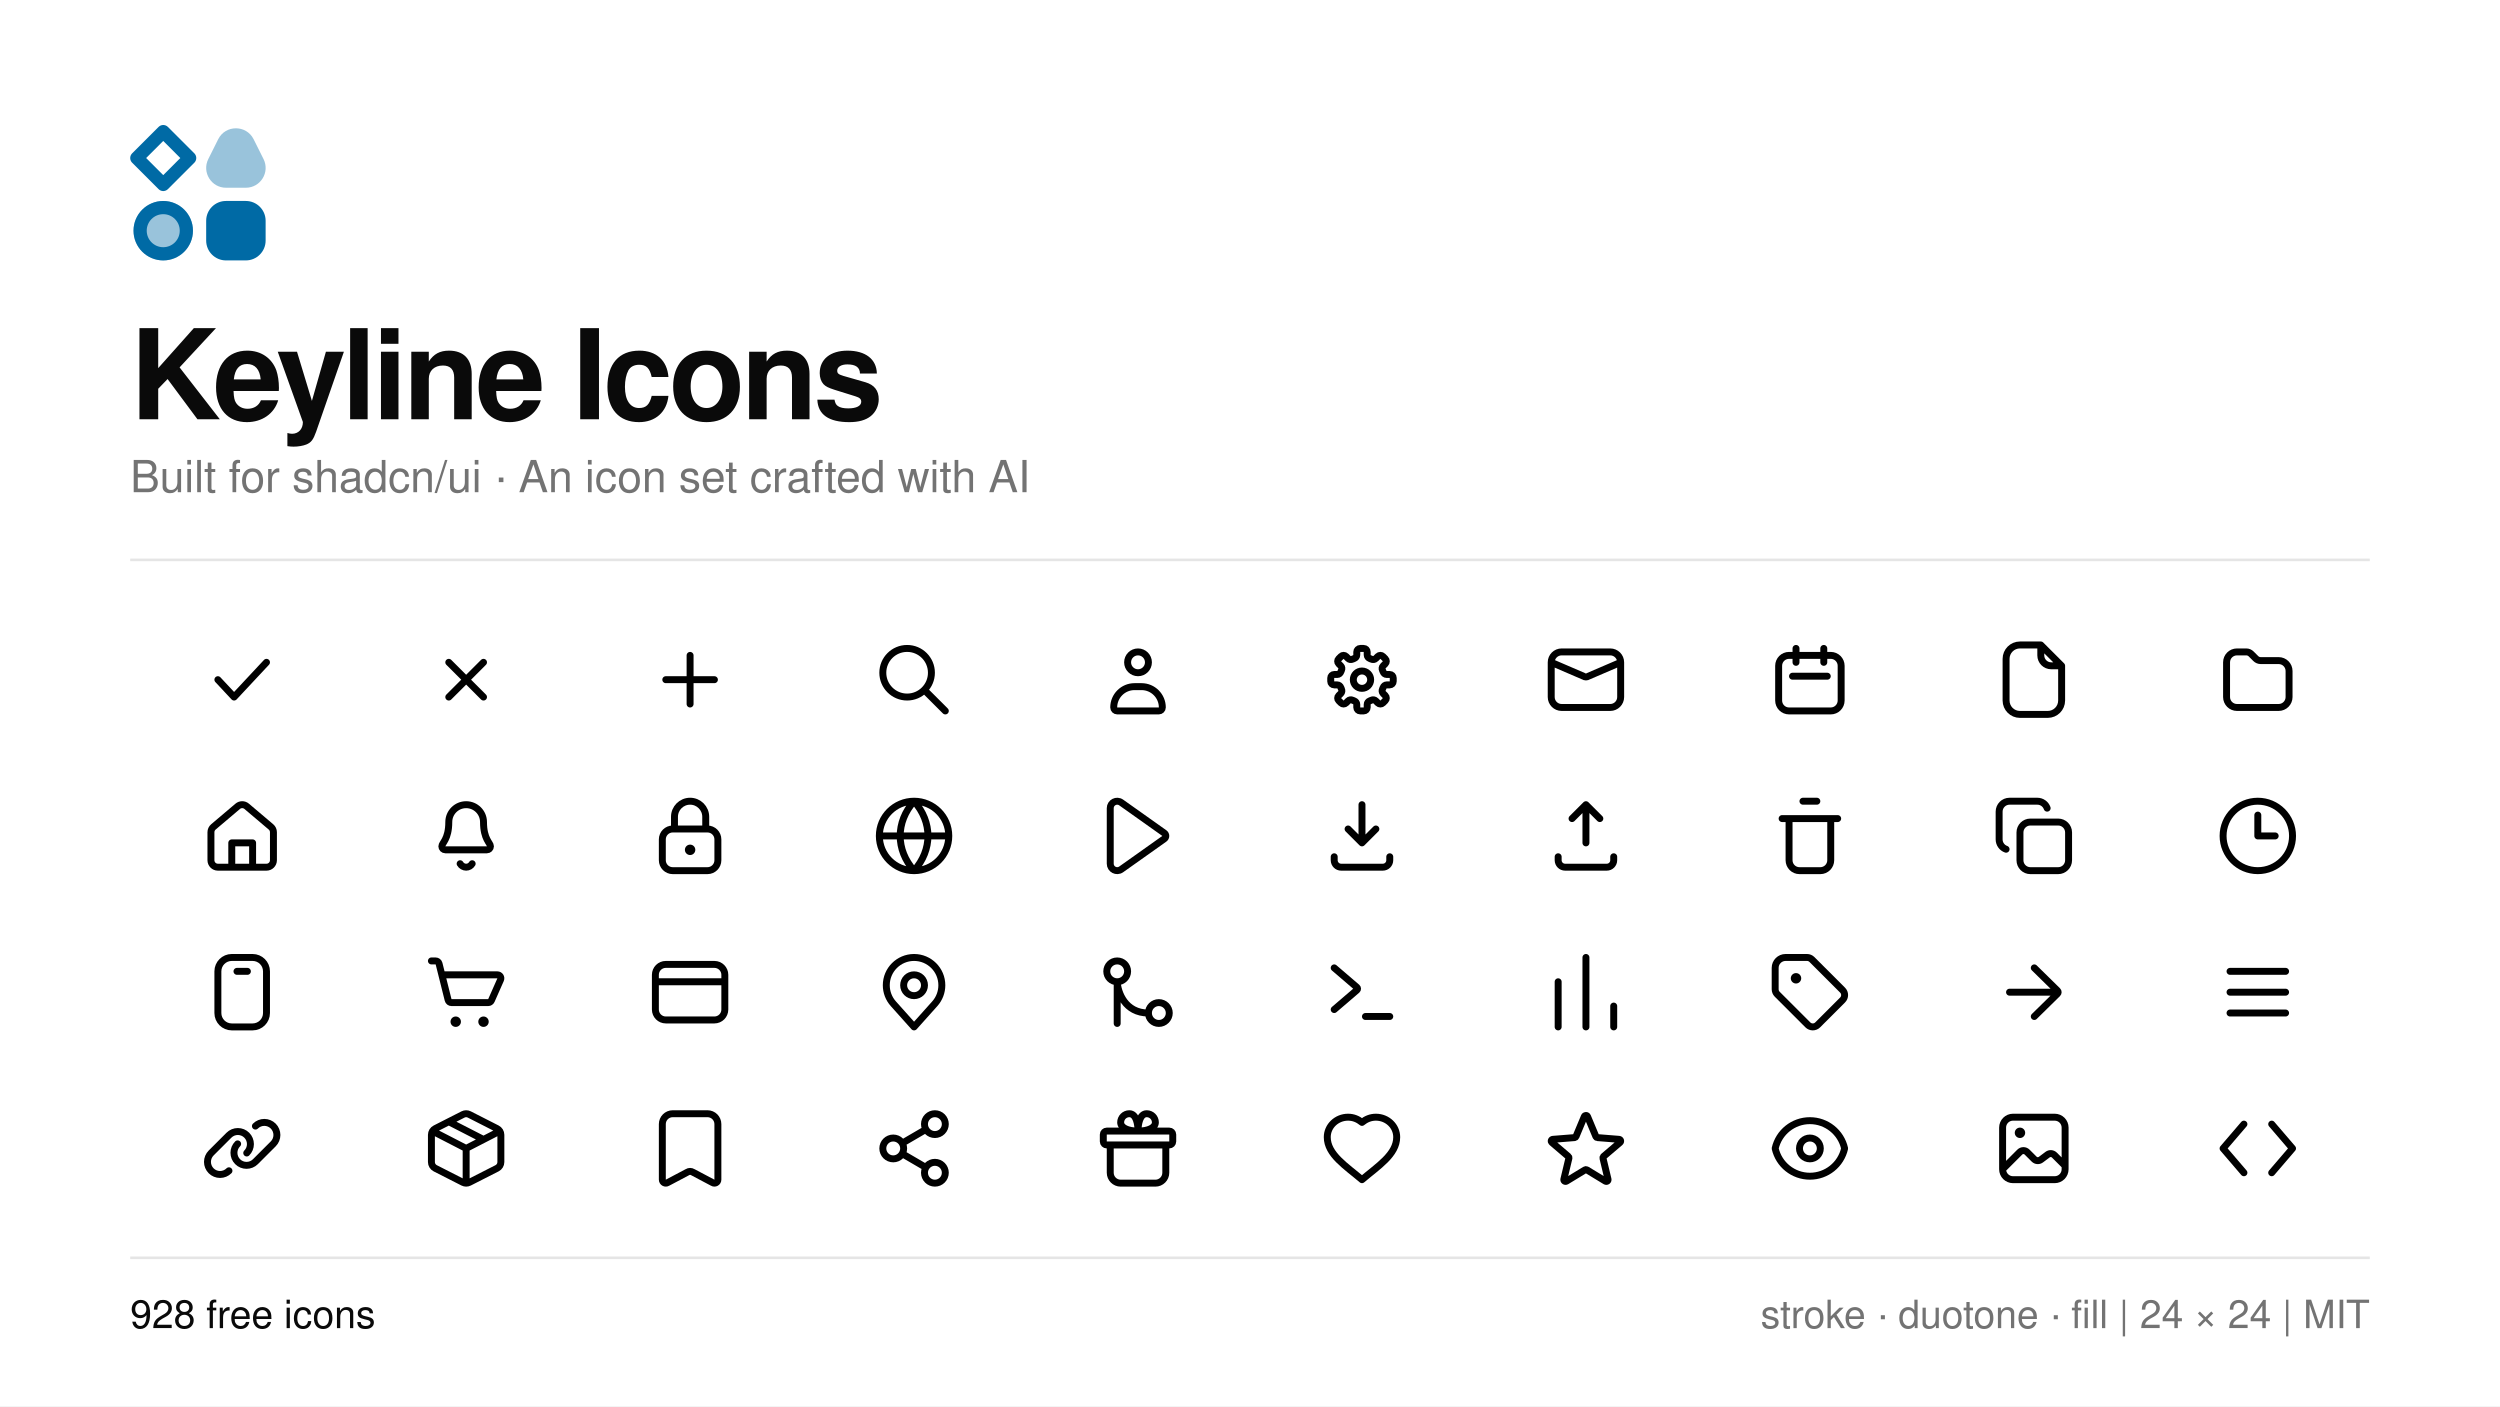
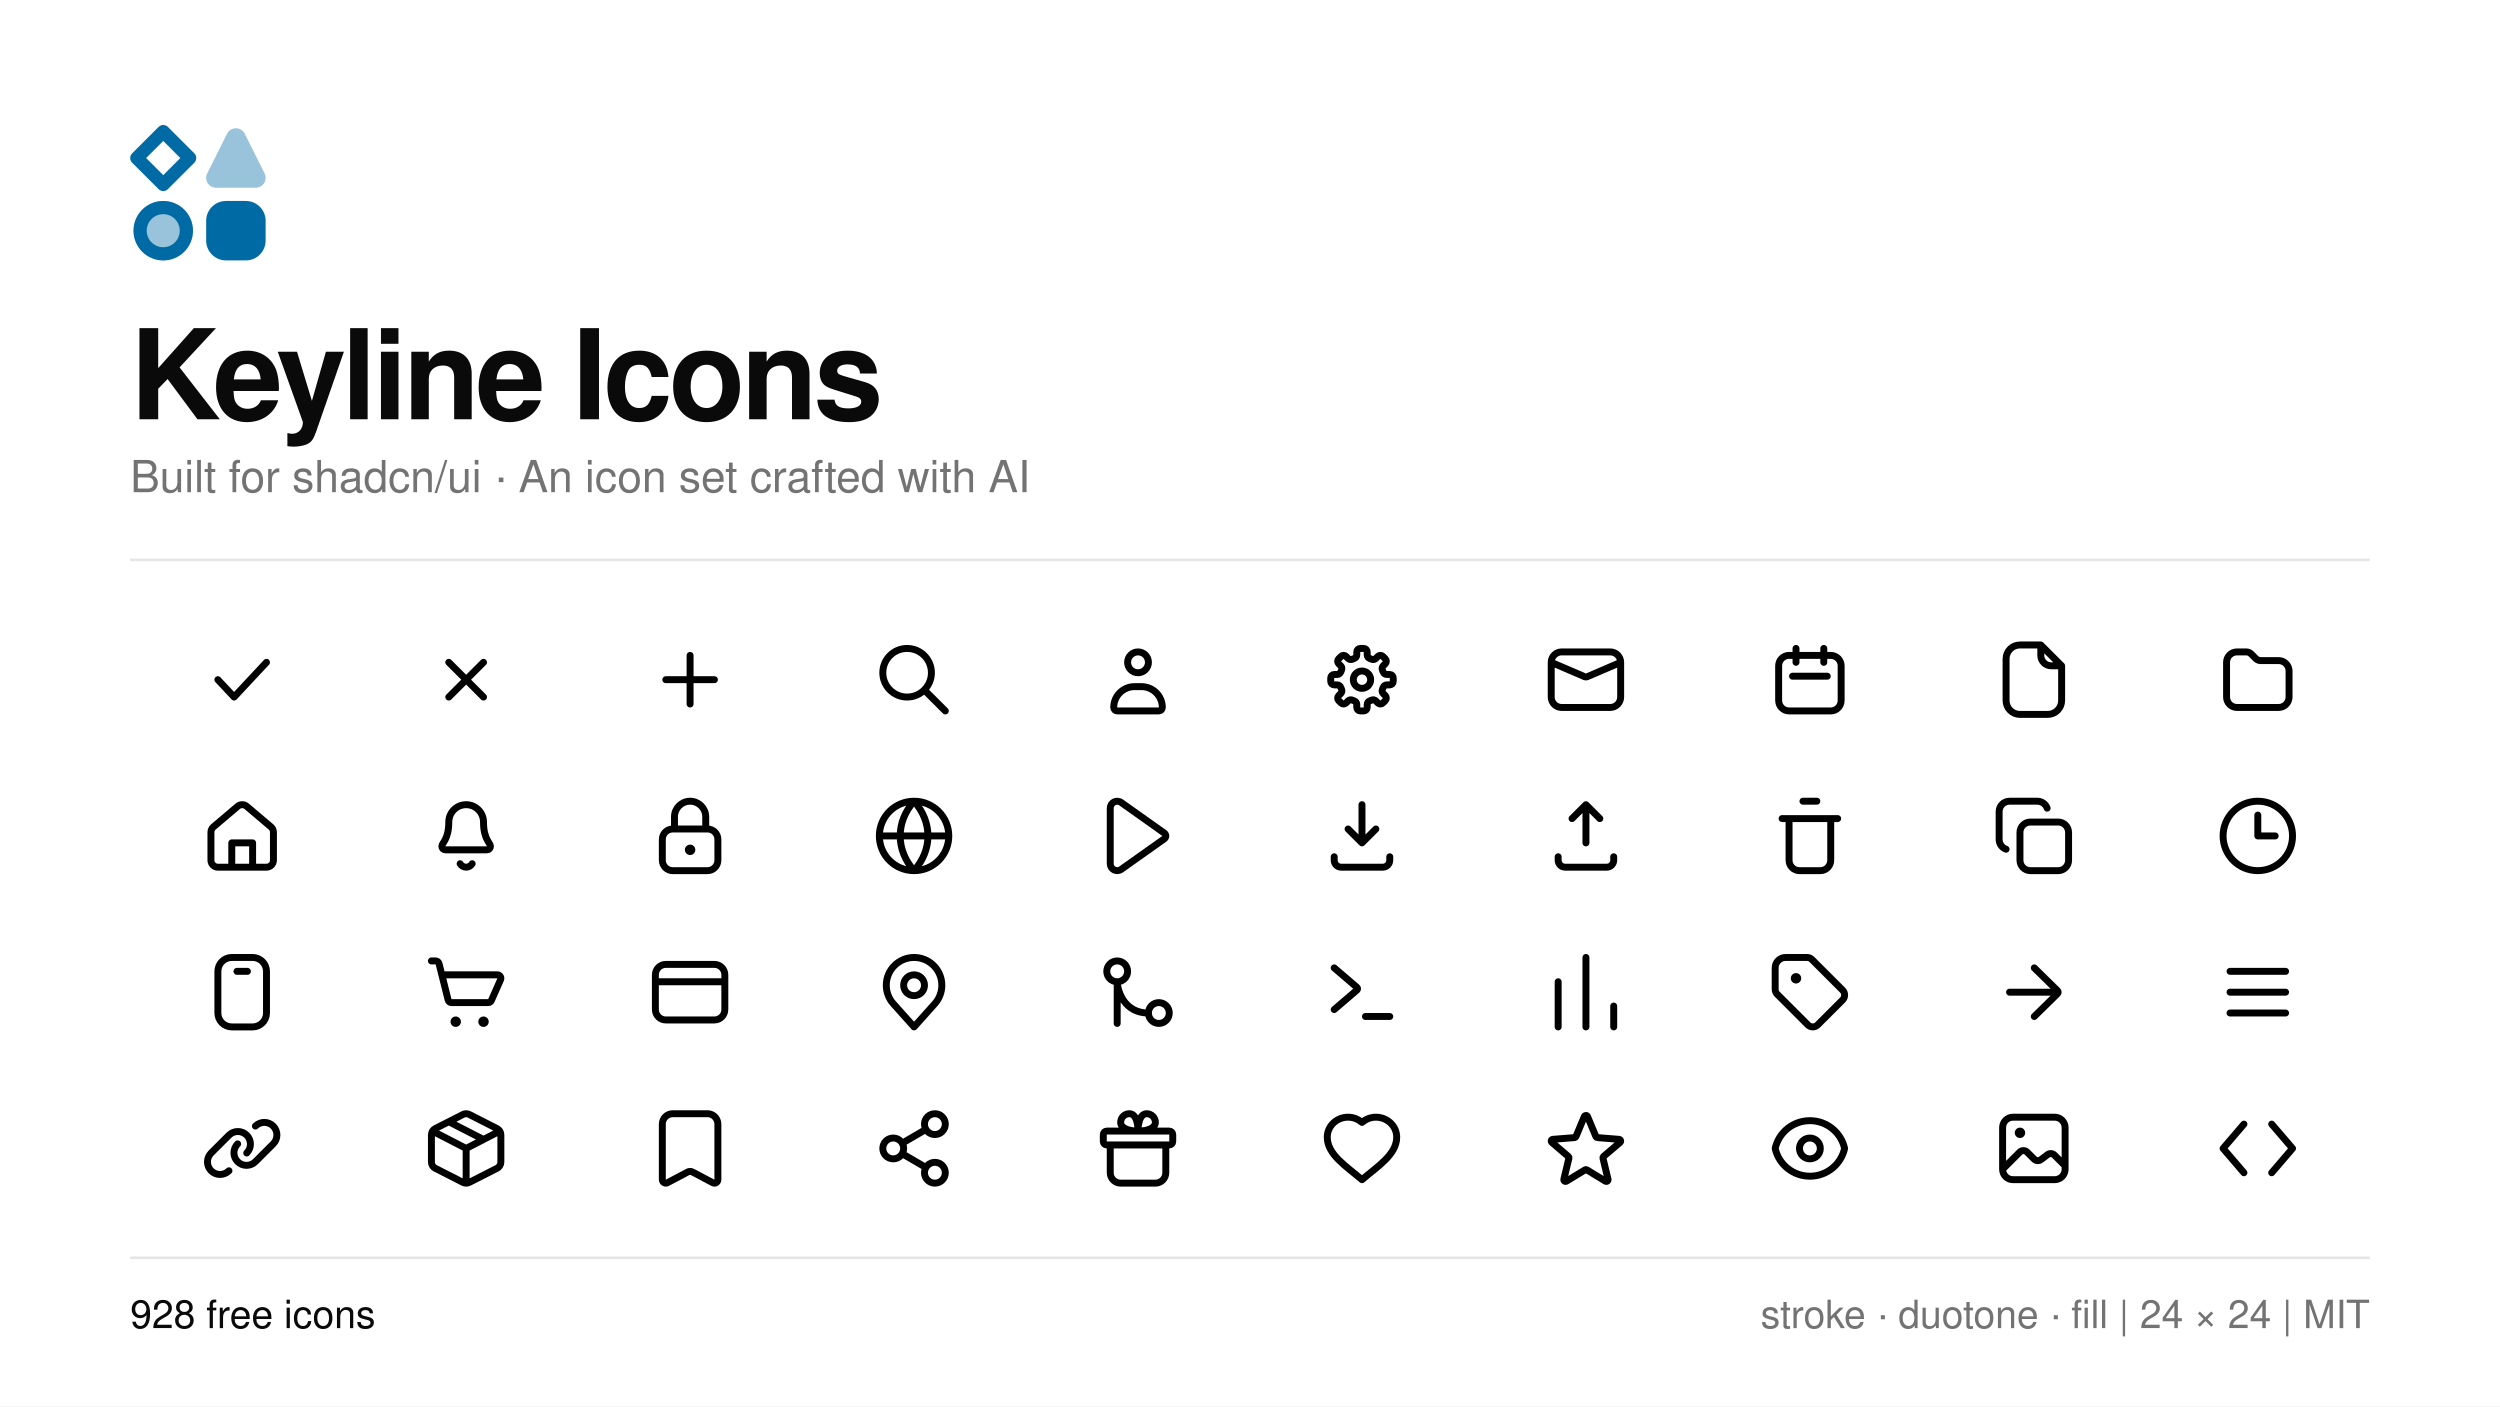
<svg xmlns="http://www.w3.org/2000/svg" width="1920" height="1080" viewBox="0 0 1920 1080">
  <rect width="1920" height="1080" fill="#ffffff" />
  <g transform="translate(100 96) scale(5.073171) translate(-1.5 -1.5)" color="#006aa5">
    <path d="M6.5 2.5L10.5 6.5L6.5 10.5L2.5 6.5Z" fill="none" stroke="currentColor" stroke-width="2" stroke-linecap="butt" stroke-linejoin="round" />
-     <path d="M9.318 3.659 C10.424 1.447 13.58 1.447 14.685 3.659 L16.183 6.657 C17.18 8.652 15.729 10.998 13.5 10.998 L10.504 10.998 C8.274 10.998 6.824 8.652 7.82 6.657 L9.318 3.659 Z" transform="translate(5.5 0)" fill="currentColor" fill-opacity="0.4" />
+     <path d="M16.158 2.824A1.5 1.5 0 0 1 18.842 2.824L21.843 8.829A1.5 1.5 0 0 1 20.501 11L14.499 11A1.5 1.5 0 0 1 13.157 8.829Z" fill="currentColor" fill-opacity="0.4" />
    <path d="M6.5 13C8.985 13 11 15.015 11 17.5C11 19.985 8.985 22 6.5 22C4.015 22 2 19.985 2 17.5C2 15.015 4.015 13 6.5 13Z" fill="currentColor" fill-opacity="0.4" />
    <path d="M10 17.5C10 19.433 8.433 21 6.5 21C4.567 21 3 19.433 3 17.5C3 15.567 4.567 14 6.5 14C8.433 14 10 15.567 10 17.5Z" fill="none" stroke="currentColor" stroke-width="2" stroke-linecap="round" stroke-linejoin="round" />
    <path d="M19 13C20.657 13 22 14.343 22 16L22 19C22 20.657 20.657 22 19 22L16 22C14.343 22 13 20.657 13 19L13 16C13 14.343 14.343 13 16 13L19 13Z" fill="currentColor" />
  </g>
  <text x="100" y="322" font-family="-apple-system, BlinkMacSystemFont, 'Segoe UI', Helvetica, Arial, sans-serif" font-size="96" font-weight="600" letter-spacing="-3" fill="#0a0a0a">Keyline Icons</text>
  <text x="100" y="378" font-family="-apple-system, BlinkMacSystemFont, 'Segoe UI', Helvetica, Arial, sans-serif" font-size="34" fill="#737373">Built for shadcn/ui · An icon set crafted with AI</text>
  <line x1="100" y1="430" x2="1820" y2="430" stroke="#e5e5e5" stroke-width="2" />
  <g fill="none" stroke="#0a0a0a">
    <g transform="translate(154.00 490) scale(2.666667)" fill="none" stroke="currentColor" stroke-width="2" stroke-linecap="round" stroke-linejoin="round">
      <path d="M5 12L9.667 17L19 7" />
    </g>
    <g transform="translate(326.00 490) scale(2.666667)" fill="none" stroke="currentColor" stroke-width="2" stroke-linecap="round" stroke-linejoin="round">
      <path d="M7 7L17 17M17 7L7 17" />
    </g>
    <g transform="translate(498.00 490) scale(2.666667)" fill="none" stroke="currentColor" stroke-width="2" stroke-linecap="round" stroke-linejoin="round">
      <path d="M5 12H19M11.995 19.005V5.005" />
    </g>
    <g transform="translate(670.00 490) scale(2.666667)" fill="none" stroke="currentColor" stroke-width="2" stroke-linecap="round" stroke-linejoin="round">
      <path d="M17 10C17 13.866 13.866 17 10 17C6.134 17 3 13.866 3 10C3 6.134 6.134 3 10 3C13.866 3 17 6.134 17 10ZM15 15L21 21" />
    </g>
    <g transform="translate(842.00 490) scale(2.666667)" fill="none" stroke="currentColor" stroke-width="2" stroke-linecap="round" stroke-linejoin="round">
      <path d="M11 14H13C16.314 14 19 16.686 19 20C19 20.552 18.552 21 18 21H6C5.448 21 5 20.552 5 20C5 16.686 7.686 14 11 14ZM12 4C13.657 4 15 5.343 15 7C15 8.657 13.657 10 12 10C10.343 10 9 8.657 9 7C9 5.343 10.343 4 12 4Z" />
    </g>
    <g transform="translate(1014.00 490) scale(2.666667)" fill="none" stroke="currentColor" stroke-width="2" stroke-linecap="round" stroke-linejoin="round">
      <path d="M13.5 4.885C13.5 5.348 13.822 5.743 14.257 5.904C14.412 5.962 14.565 6.025 14.714 6.093C15.136 6.287 15.643 6.235 15.971 5.908L16.597 5.282C16.987 4.892 17.62 4.892 18.011 5.282L18.718 5.989C19.108 6.38 19.108 7.013 18.717 7.403L18.092 8.028C17.764 8.356 17.712 8.864 17.906 9.285C17.975 9.435 18.038 9.587 18.096 9.743C18.257 10.178 18.652 10.5 19.116 10.5L20 10.5C20.552 10.5 21 10.948 21 11.5L21 12.5C21 13.052 20.552 13.5 20 13.5L19.116 13.5C18.652 13.5 18.257 13.822 18.096 14.257C18.038 14.412 17.975 14.565 17.906 14.714C17.712 15.136 17.764 15.643 18.092 15.971L18.718 16.597C19.108 16.987 19.108 17.62 18.718 18.011L18.011 18.718C17.62 19.108 16.987 19.108 16.597 18.718L15.971 18.092C15.643 17.764 15.136 17.712 14.714 17.906C14.565 17.974 14.412 18.038 14.257 18.095C13.822 18.256 13.5 18.651 13.5 19.114L13.5 20C13.5 20.552 13.052 21 12.5 21L11.5 21C10.948 21 10.5 20.552 10.5 20L10.5 19.114C10.5 18.651 10.178 18.256 9.743 18.095C9.587 18.038 9.435 17.975 9.285 17.906C8.864 17.712 8.356 17.764 8.028 18.092L7.403 18.717C7.013 19.108 6.38 19.108 5.989 18.718L5.282 18.011C4.892 17.62 4.892 16.987 5.282 16.597L5.908 15.971C6.235 15.643 6.287 15.136 6.093 14.714C6.025 14.565 5.962 14.412 5.904 14.257C5.743 13.822 5.348 13.5 4.885 13.5L4 13.5C3.448 13.5 3 13.052 3 12.5L3 11.5C3 10.948 3.448 10.5 4 10.5L4.885 10.5C5.348 10.5 5.743 10.178 5.904 9.743C5.961 9.587 6.024 9.435 6.093 9.285C6.287 8.864 6.235 8.356 5.907 8.028L5.282 7.403C4.892 7.013 4.892 6.38 5.282 5.989L5.989 5.282C6.38 4.892 7.013 4.892 7.403 5.282L8.028 5.907C8.356 6.235 8.864 6.287 9.285 6.093C9.435 6.024 9.587 5.961 9.743 5.904C10.178 5.743 10.5 5.348 10.5 4.885L10.5 4C10.5 3.448 10.948 3 11.5 3L12.5 3C13.052 3 13.5 3.448 13.5 4L13.5 4.885ZM12 9.5C13.381 9.5 14.5 10.619 14.5 12C14.5 13.381 13.381 14.5 12 14.5C10.619 14.5 9.5 13.381 9.5 12C9.5 10.619 10.619 9.5 12 9.5Z" />
    </g>
    <g transform="translate(1186.00 490) scale(2.666667)" fill="none" stroke="currentColor" stroke-width="2" stroke-linecap="round" stroke-linejoin="round">
      <path d="M5 4H19C20.657 4 22 5.343 22 7V17C22 18.657 20.657 20 19 20H5C3.343 20 2 18.657 2 17V7C2 5.343 3.343 4 5 4ZM2 7L11.293 11C11.715 11.282 12.285 11.282 12.707 11L22 7" />
    </g>
    <g transform="translate(1358.00 490) scale(2.666667)" fill="none" stroke="currentColor" stroke-width="2" stroke-linecap="round" stroke-linejoin="round">
      <path d="M6 5H18C19.657 5 21 6.343 21 8V18C21 19.657 19.657 21 18 21H6C4.343 21 3 19.657 3 18V8C3 6.343 4.343 5 6 5ZM7 11H17M8 3V7M16 3V7" />
    </g>
    <g transform="translate(1530.00 490) scale(2.666667)" fill="none" stroke="currentColor" stroke-width="2" stroke-linecap="round" stroke-linejoin="round">
      <path d="M14 2H8C5.791 2 4 3.791 4 6V18C4 20.209 5.791 22 8 22H16C18.209 22 20 20.209 20 18V8L14 2ZM14 2V5C14 6.657 15.343 8 17 8H20" />
    </g>
    <g transform="translate(1702.00 490) scale(2.666667)" fill="none" stroke="currentColor" stroke-width="2" stroke-linecap="round" stroke-linejoin="round">
      <path d="M3 7C3 5.343 4.343 4 6 4L8.672 4C9.202 4 9.711 4.211 10.086 4.586L11.414 5.914C11.789 6.289 12.298 6.5 12.828 6.5L18 6.5C19.657 6.5 21 7.843 21 9.5L21 17C21 18.657 19.657 20 18 20L6 20C4.343 20 3 18.657 3 17Z" />
    </g>
    <g transform="translate(154.00 610) scale(2.666667)" fill="none" stroke="currentColor" stroke-width="2" stroke-linecap="round" stroke-linejoin="round">
      <path d="M20.293 9.401L13.293 3.47C12.547 2.838 11.453 2.838 10.707 3.47L3.707 9.401C3.259 9.781 3 10.339 3 10.927L3 19C3 20.105 3.895 21 5 21L19 21C20.105 21 21 20.105 21 19L21 10.927C21 10.339 20.741 9.781 20.293 9.401ZM9 21V14H15V21" />
    </g>
    <g transform="translate(326.00 610) scale(2.666667)" fill="none" stroke="currentColor" stroke-width="2" stroke-linecap="round" stroke-linejoin="round">
      <path d="M12 3C14.761 3 17 5.239 17 8C17 13 19 14 19 15C19 15.552 18.552 16 18 16H6C5.448 16 5 15.552 5 15C5 14 7 13 7 8C7 5.239 9.239 3 12 3ZM10.268 20C10.625 20.619 11.286 21 12 21C12.714 21 13.375 20.619 13.732 20" />
    </g>
    <g transform="translate(498.00 610) scale(2.666667)" fill="none" stroke="currentColor" stroke-width="2" stroke-linecap="round" stroke-linejoin="round">
      <path d="M7.5 10V6.5C7.5 4.015 9.515 2 12 2C14.485 2 16.5 4.015 16.5 6.5V10M4 13V19C4 20.657 5.343 22 7 22H17C18.657 22 20 20.657 20 19V13C20 11.343 18.657 10 17 10H7C5.343 10 4 11.343 4 13Z" />
      <path d="M13.5 16C13.5 16.828 12.828 17.5 12 17.5C11.172 17.5 10.5 16.828 10.5 16C10.5 15.172 11.172 14.5 12 14.5C12.828 14.5 13.5 15.172 13.5 16Z" fill="currentColor" stroke="none" />
    </g>
    <g transform="translate(670.00 610) scale(2.666667)" fill="none" stroke="currentColor" stroke-width="2" stroke-linecap="round" stroke-linejoin="round">
      <path d="M22 12C22 17.523 17.523 22 12 22C6.477 22 2 17.523 2 12C2 6.477 6.477 2 12 2C17.523 2 22 6.477 22 12ZM2 12H22M12 2C14.667 5 16 8.5 16 12C16 15.5 14.667 19 12 22C9.333 19 8 15.5 8 12C8 8.5 9.333 5 12 2Z" />
    </g>
    <g transform="translate(842.00 610) scale(2.666667)" fill="none" stroke="currentColor" stroke-width="2" stroke-linecap="round" stroke-linejoin="round">
      <path d="M4 4.004C4 2.38 5.833 1.433 7.157 2.372L19.579 11.184C20.14 11.583 20.14 12.417 19.579 12.816L7.157 21.628C5.833 22.567 4 21.62 4 19.996Z" />
    </g>
    <g transform="translate(1014.00 610) scale(2.666667)" fill="none" stroke="currentColor" stroke-width="2" stroke-linecap="round" stroke-linejoin="round">
      <path d="M12 3V14M8 10L12 14L16 10M4 18V19C4 20.105 4.895 21 6 21H18C19.105 21 20 20.105 20 19V18" />
    </g>
    <g transform="translate(1186.00 610) scale(2.666667)" fill="none" stroke="currentColor" stroke-width="2" stroke-linecap="round" stroke-linejoin="round">
      <path d="M12 14V3M8 7L12 3L16 7M4 18V19C4 20.105 4.895 21 6 21H18C19.105 21 20 20.105 20 19V18" />
    </g>
    <g transform="translate(1358.00 610) scale(2.666667)" fill="none" stroke="currentColor" stroke-width="2" stroke-linecap="round" stroke-linejoin="round">
      <path d="M10 2H14M4 7H20M6 7H18V19C18 20.657 16.657 22 15 22H9C7.343 22 6 20.657 6 19V7Z" />
    </g>
    <g transform="translate(1530.00 610) scale(2.666667)" fill="none" stroke="currentColor" stroke-width="2" stroke-linecap="round" stroke-linejoin="round">
      <path d="M15.828 4C15.405 2.801 14.271 2 13 2H5C3.343 2 2 3.343 2 5V13C2 14.271 2.801 15.405 4 15.828M11 8H19C20.657 8 22 9.343 22 11V19C22 20.657 20.657 22 19 22H11C9.343 22 8 20.657 8 19V11C8 9.343 9.343 8 11 8Z" />
    </g>
    <g transform="translate(1702.00 610) scale(2.666667)" fill="none" stroke="currentColor" stroke-width="2" stroke-linecap="round" stroke-linejoin="round">
      <path d="M12 6L12 12L17 12M12 2C17.523 2 22 6.477 22 12C22 17.523 17.523 22 12 22C6.477 22 2 17.523 2 12C2 6.477 6.477 2 12 2Z" />
    </g>
    <g transform="translate(154.00 730) scale(2.666667)" fill="none" stroke="currentColor" stroke-width="2" stroke-linecap="round" stroke-linejoin="round">
      <path d="M10.5 6H13.5M19 18V6C19 3.791 17.209 2 15 2H9C6.791 2 5 3.791 5 6V18C5 20.209 6.791 22 9 22H15C17.209 22 19 20.209 19 18Z" />
    </g>
    <g transform="translate(326.00 730) scale(2.666667)" fill="none" stroke="currentColor" stroke-width="2" stroke-linecap="round" stroke-linejoin="round">
      <path d="M2 3H3.219C3.678 3 4.078 3.312 4.189 3.757L5 7M5 7H20.998C21.72 7 22.204 7.743 21.913 8.404L19.263 14.404C19.103 14.766 18.744 15 18.348 15H7.781C7.322 15 6.922 14.688 6.811 14.242L5 7Z" />
      <path d="M10.5 20.5C10.5 21.328 9.828 22 9 22C8.172 22 7.5 21.328 7.5 20.5C7.5 19.672 8.172 19 9 19C9.828 19 10.5 19.672 10.5 20.5ZM18.5 20.5C18.5 21.328 17.828 22 17 22C16.172 22 15.5 21.328 15.5 20.5C15.5 19.672 16.172 19 17 19C17.828 19 18.5 19.672 18.5 20.5Z" fill="currentColor" stroke="none" />
    </g>
    <g transform="translate(498.00 730) scale(2.666667)" fill="none" stroke="currentColor" stroke-width="2" stroke-linecap="round" stroke-linejoin="round">
      <path d="M2 9H22M2 7C2 5.343 3.343 4 5 4H19C20.657 4 22 5.343 22 7V17C22 18.657 20.657 20 19 20H5C3.343 20 2 18.657 2 17V7Z" />
    </g>
    <g transform="translate(670.00 730) scale(2.666667)" fill="none" stroke="currentColor" stroke-width="2" stroke-linecap="round" stroke-linejoin="round">
      <path d="M17.963 15.333L12 22L6.037 15.333C4.725 13.867 4 11.968 4 10C4 5.582 7.582 2 12 2C16.418 2 20 5.582 20 10C20 11.968 19.275 13.867 17.963 15.333ZM15 10C15 11.657 13.657 13 12 13C10.343 13 9 11.657 9 10C9 8.343 10.343 7 12 7C13.657 7 15 8.343 15 10Z" />
    </g>
    <g transform="translate(842.00 730) scale(2.666667)" fill="none" stroke="currentColor" stroke-width="2" stroke-linecap="round" stroke-linejoin="round">
      <path d="M6 21V9C6.167 12 8.2 18 15 18M6 9C7.657 9 9 7.657 9 6C9 4.343 7.657 3 6 3C4.343 3 3 4.343 3 6C3 7.657 4.343 9 6 9ZM18 21C19.657 21 21 19.657 21 18C21 16.343 19.657 15 18 15C16.343 15 15 16.343 15 18C15 19.657 16.343 21 18 21Z" />
    </g>
    <g transform="translate(1014.00 730) scale(2.666667)" fill="none" stroke="currentColor" stroke-width="2" stroke-linecap="round" stroke-linejoin="round">
      <path d="M4 5L10.557 10.62C10.79 10.82 10.79 11.18 10.557 11.38L4 17M20 19H13" />
    </g>
    <g transform="translate(1186.00 730) scale(2.666667)" fill="none" stroke="currentColor" stroke-width="2" stroke-linecap="round" stroke-linejoin="round">
      <path d="M4 9V22M12 2V22M20 16V22" />
    </g>
    <g transform="translate(1358.00 730) scale(2.666667)" fill="none" stroke="currentColor" stroke-width="2" stroke-linecap="round" stroke-linejoin="round">
      <path d="M2 5C2 3.343 3.343 2 5 2L11.172 2C11.702 2 12.211 2.211 12.586 2.586L21.414 11.414C22.195 12.195 22.195 13.462 21.414 14.243L14.243 21.414C13.462 22.195 12.195 22.195 11.414 21.414L2.586 12.586C2.211 12.211 2 11.702 2 11.172Z" />
      <path d="M9.5 8C9.5 8.828 8.828 9.5 8 9.5C7.172 9.5 6.5 8.828 6.5 8C6.5 7.172 7.172 6.5 8 6.5C8.828 6.5 9.5 7.172 9.5 8Z" fill="currentColor" stroke="none" />
    </g>
    <g transform="translate(1530.00 730) scale(2.666667)" fill="none" stroke="currentColor" stroke-width="2" stroke-linecap="round" stroke-linejoin="round">
      <path d="M5 12H18.059M12.123 5L18.826 11.588C19.058 11.815 19.058 12.185 18.826 12.412L12.123 19" />
    </g>
    <g transform="translate(1702.00 730) scale(2.666667)" fill="none" stroke="currentColor" stroke-width="2" stroke-linecap="round" stroke-linejoin="round">
      <path d="M4 6H20M4 12H20M4 18H20" />
    </g>
    <g transform="translate(154.00 850) scale(2.666667)" fill="none" stroke="currentColor" stroke-width="2" stroke-linecap="round" stroke-linejoin="round">
      <path d="M8.188 18.438C7.508 19.118 6.586 19.5 5.625 19.5C4.664 19.5 3.742 19.118 3.062 18.438C2.382 17.758 2 16.836 2 15.875C2 14.914 2.382 13.992 3.062 13.312L8.187 8.187C8.867 7.507 9.789 7.125 10.75 7.125C11.711 7.125 12.633 7.507 13.313 8.187C13.993 8.867 14.375 9.789 14.375 10.75C14.375 11.711 13.993 12.633 13.313 13.313M15.812 5.562C16.492 4.882 17.414 4.5 18.375 4.5C19.336 4.5 20.258 4.882 20.938 5.562C21.618 6.242 22 7.164 22 8.125C22 9.086 21.618 10.008 20.938 10.688L15.813 15.813C15.133 16.493 14.211 16.875 13.25 16.875C12.289 16.875 11.367 16.493 10.687 15.813C10.007 15.133 9.625 14.211 9.625 13.25C9.625 12.289 10.007 11.367 10.687 10.687" fill="none" />
    </g>
    <g transform="translate(326.00 850) scale(2.666667)" fill="none" stroke="currentColor" stroke-width="2" stroke-linecap="round" stroke-linejoin="round">
      <path d="M2.308 7.007L12 12M12 12L21.692 7.007M12 12L12 22M7 4.302L17 9.424M12.908 2.218L20.907 6.291C21.578 6.633 22 7.321 22 8.074L22 15.926C22 16.679 21.578 17.367 20.907 17.709L12.908 21.782C12.337 22.073 11.663 22.073 11.092 21.782L3.092 17.709C2.422 17.367 2 16.679 2 15.926L2 8.074C2 7.321 2.422 6.633 3.092 6.291L11.092 2.218C11.663 1.927 12.337 1.927 12.908 2.218Z" />
    </g>
    <g transform="translate(498.00 850) scale(2.666667)" fill="none" stroke="currentColor" stroke-width="2" stroke-linecap="round" stroke-linejoin="round">
      <path d="M4 5C4 3.343 5.343 2 7 2L17 2C18.657 2 20 3.343 20 5L20 20.998C20 21.79 19.125 22.267 18.459 21.84L12.811 18.851C12.317 18.534 11.683 18.534 11.189 18.851L5.541 21.84C4.875 22.267 4 21.79 4 20.998Z" />
    </g>
    <g transform="translate(670.00 850) scale(2.666667)" fill="none" stroke="currentColor" stroke-width="2" stroke-linecap="round" stroke-linejoin="round">
      <path d="M9.455 9.985L14.545 7.016M9.455 14.015L14.545 16.985M21 5C21 6.657 19.657 8 18 8C16.343 8 15 6.657 15 5C15 3.343 16.343 2 18 2C19.657 2 21 3.343 21 5ZM9 12C9 13.657 7.657 15 6 15C4.343 15 3 13.657 3 12C3 10.343 4.343 9 6 9C7.657 9 9 10.343 9 12ZM21 19C21 20.657 19.657 22 18 22C16.343 22 15 20.657 15 19C15 17.343 16.343 16 18 16C19.657 16 21 17.343 21 19Z" />
    </g>
    <g transform="translate(842.00 850) scale(2.666667)" fill="none" stroke="currentColor" stroke-width="2" stroke-linecap="round" stroke-linejoin="round">
      <path d="M12 7H3C2.448 7 2 7.448 2 8V10C2 10.552 2.448 11 3 11H21C21.552 11 22 10.552 22 10V8C22 7.448 21.552 7 21 7H12ZM12 7C9 7 7 6 7 4.5C7 3.119 8.119 2 9.5 2C11.5 2 12 5 12 7ZM12 7C15 7 17 6 17 4.5C17 3.119 15.881 2 14.5 2C12.5 2 12 5 12 7ZM4 11V19C4 20.657 5.343 22 7 22H17C18.657 22 20 20.657 20 19V11H4Z" />
    </g>
    <g transform="translate(1014.00 850) scale(2.666667)" fill="none" stroke="currentColor" stroke-width="2" stroke-linecap="round" stroke-linejoin="round">
      <path d="M12 21C7.438 17.103 2 13.75 2 8.75C2 5.574 4.686 3 8 3C9.5 3 10.843 3.546 12 4.5C13.157 3.546 14.5 3 16 3C19.314 3 22 5.574 22 8.75C22 13.75 16.562 17.103 12 21Z" fill="none" />
    </g>
    <g transform="translate(1186.00 850) scale(2.666667)" fill="none" stroke="currentColor" stroke-width="2" stroke-linecap="round" stroke-linejoin="round">
      <path d="M11.539 2.807C11.616 2.621 11.798 2.5 12 2.5C12.202 2.5 12.384 2.621 12.461 2.807L14.87 8.574C14.942 8.747 15.105 8.865 15.292 8.88L21.54 9.379C21.741 9.395 21.913 9.531 21.976 9.723C22.038 9.916 21.978 10.127 21.825 10.258L17.067 14.316C16.924 14.438 16.861 14.63 16.905 14.813L18.359 20.884C18.406 21.08 18.331 21.285 18.168 21.404C18.004 21.523 17.786 21.532 17.613 21.427L12.26 18.171C12.1 18.074 11.9 18.074 11.74 18.171L6.387 21.427C6.214 21.532 5.996 21.523 5.832 21.404C5.669 21.285 5.594 21.08 5.641 20.884L7.095 14.813C7.138 14.63 7.076 14.438 6.933 14.316L2.175 10.258C2.022 10.127 1.962 9.916 2.024 9.723C2.087 9.531 2.259 9.395 2.46 9.379L8.708 8.88C8.895 8.865 9.058 8.747 9.13 8.574Z" />
    </g>
    <g transform="translate(1358.00 850) scale(2.666667)" fill="none" stroke="currentColor" stroke-width="2" stroke-linecap="round" stroke-linejoin="round">
      <path d="M2 12C3.052 7.323 7.206 4 12 4C16.794 4 20.948 7.323 22 12C20.948 16.677 16.794 20 12 20C7.206 20 3.052 16.677 2 12ZM15 12C15 13.657 13.657 15 12 15C10.343 15 9 13.657 9 12C9 10.343 10.343 9 12 9C13.657 9 15 10.343 15 12Z" />
    </g>
    <g transform="translate(1530.00 850) scale(2.666667)" fill="none" stroke="currentColor" stroke-width="2" stroke-linecap="round" stroke-linejoin="round">
      <path d="M6 3L18 3C19.657 3 21 4.343 21 6L21 18C21 19.657 19.657 21 18 21L6 21C4.343 21 3 19.657 3 18L3 6C3 4.343 4.343 3 6 3ZM3 18L7.939 13.061C8.525 12.475 9.475 12.475 10.061 13.061L12.08 15.08C12.608 15.608 13.444 15.667 14.041 15.219L15.959 13.781C16.556 13.333 17.392 13.392 17.92 13.92L21 17" />
      <path d="M9.5 7.5C9.5 8.328 8.828 9 8 9C7.172 9 6.5 8.328 6.5 7.5C6.5 6.672 7.172 6 8 6C8.828 6 9.5 6.672 9.5 7.5Z" fill="currentColor" stroke="none" />
    </g>
    <g transform="translate(1702.00 850) scale(2.666667)" fill="none" stroke="currentColor" stroke-width="2" stroke-linecap="round" stroke-linejoin="round">
      <path d="M8 5L2 12L8 19M16 5L22 12L16 19" />
    </g>
  </g>
  <line x1="100" y1="966" x2="1820" y2="966" stroke="#e5e5e5" stroke-width="2" />
  <text x="100" y="1020" font-family="-apple-system, BlinkMacSystemFont, 'Segoe UI', Helvetica, Arial, sans-serif" font-size="30" fill="#0a0a0a">928 free icons</text>
  <text x="1820" y="1020" text-anchor="end" font-family="-apple-system, BlinkMacSystemFont, 'Segoe UI', Helvetica, Arial, sans-serif" font-size="30" fill="#737373">stroke · duotone · fill  |  24 × 24  |  MIT</text>
</svg>
